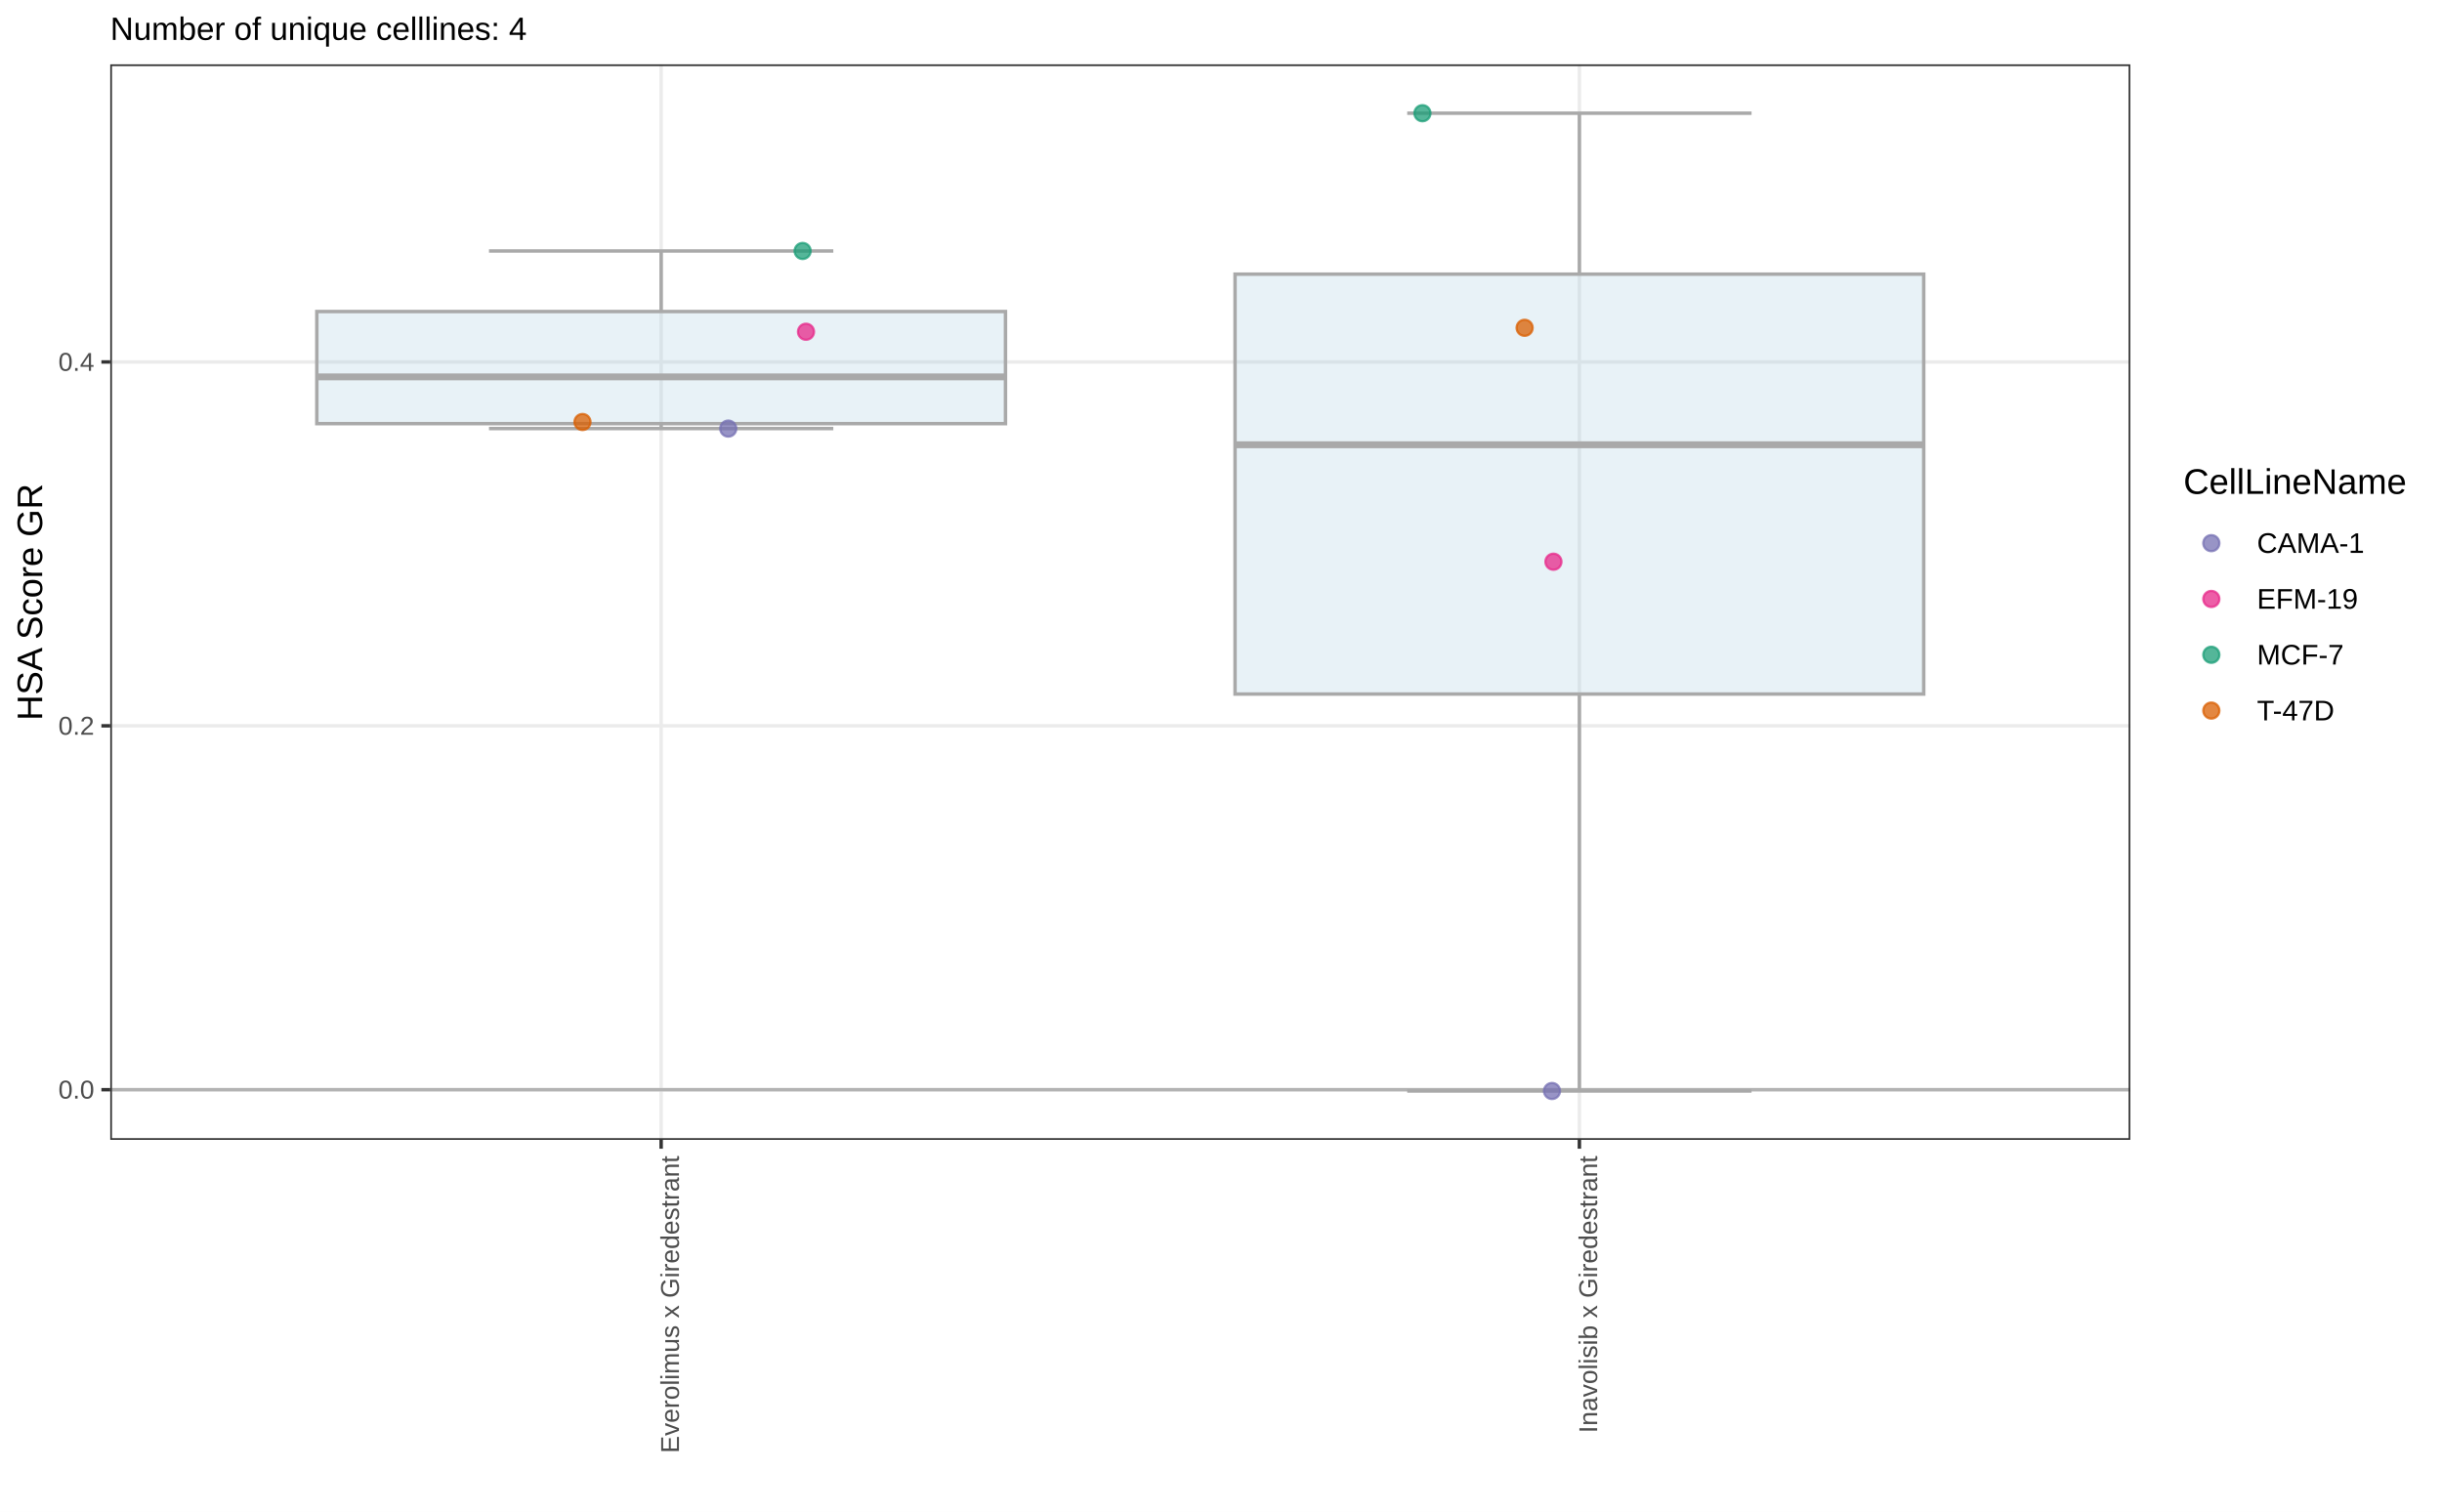
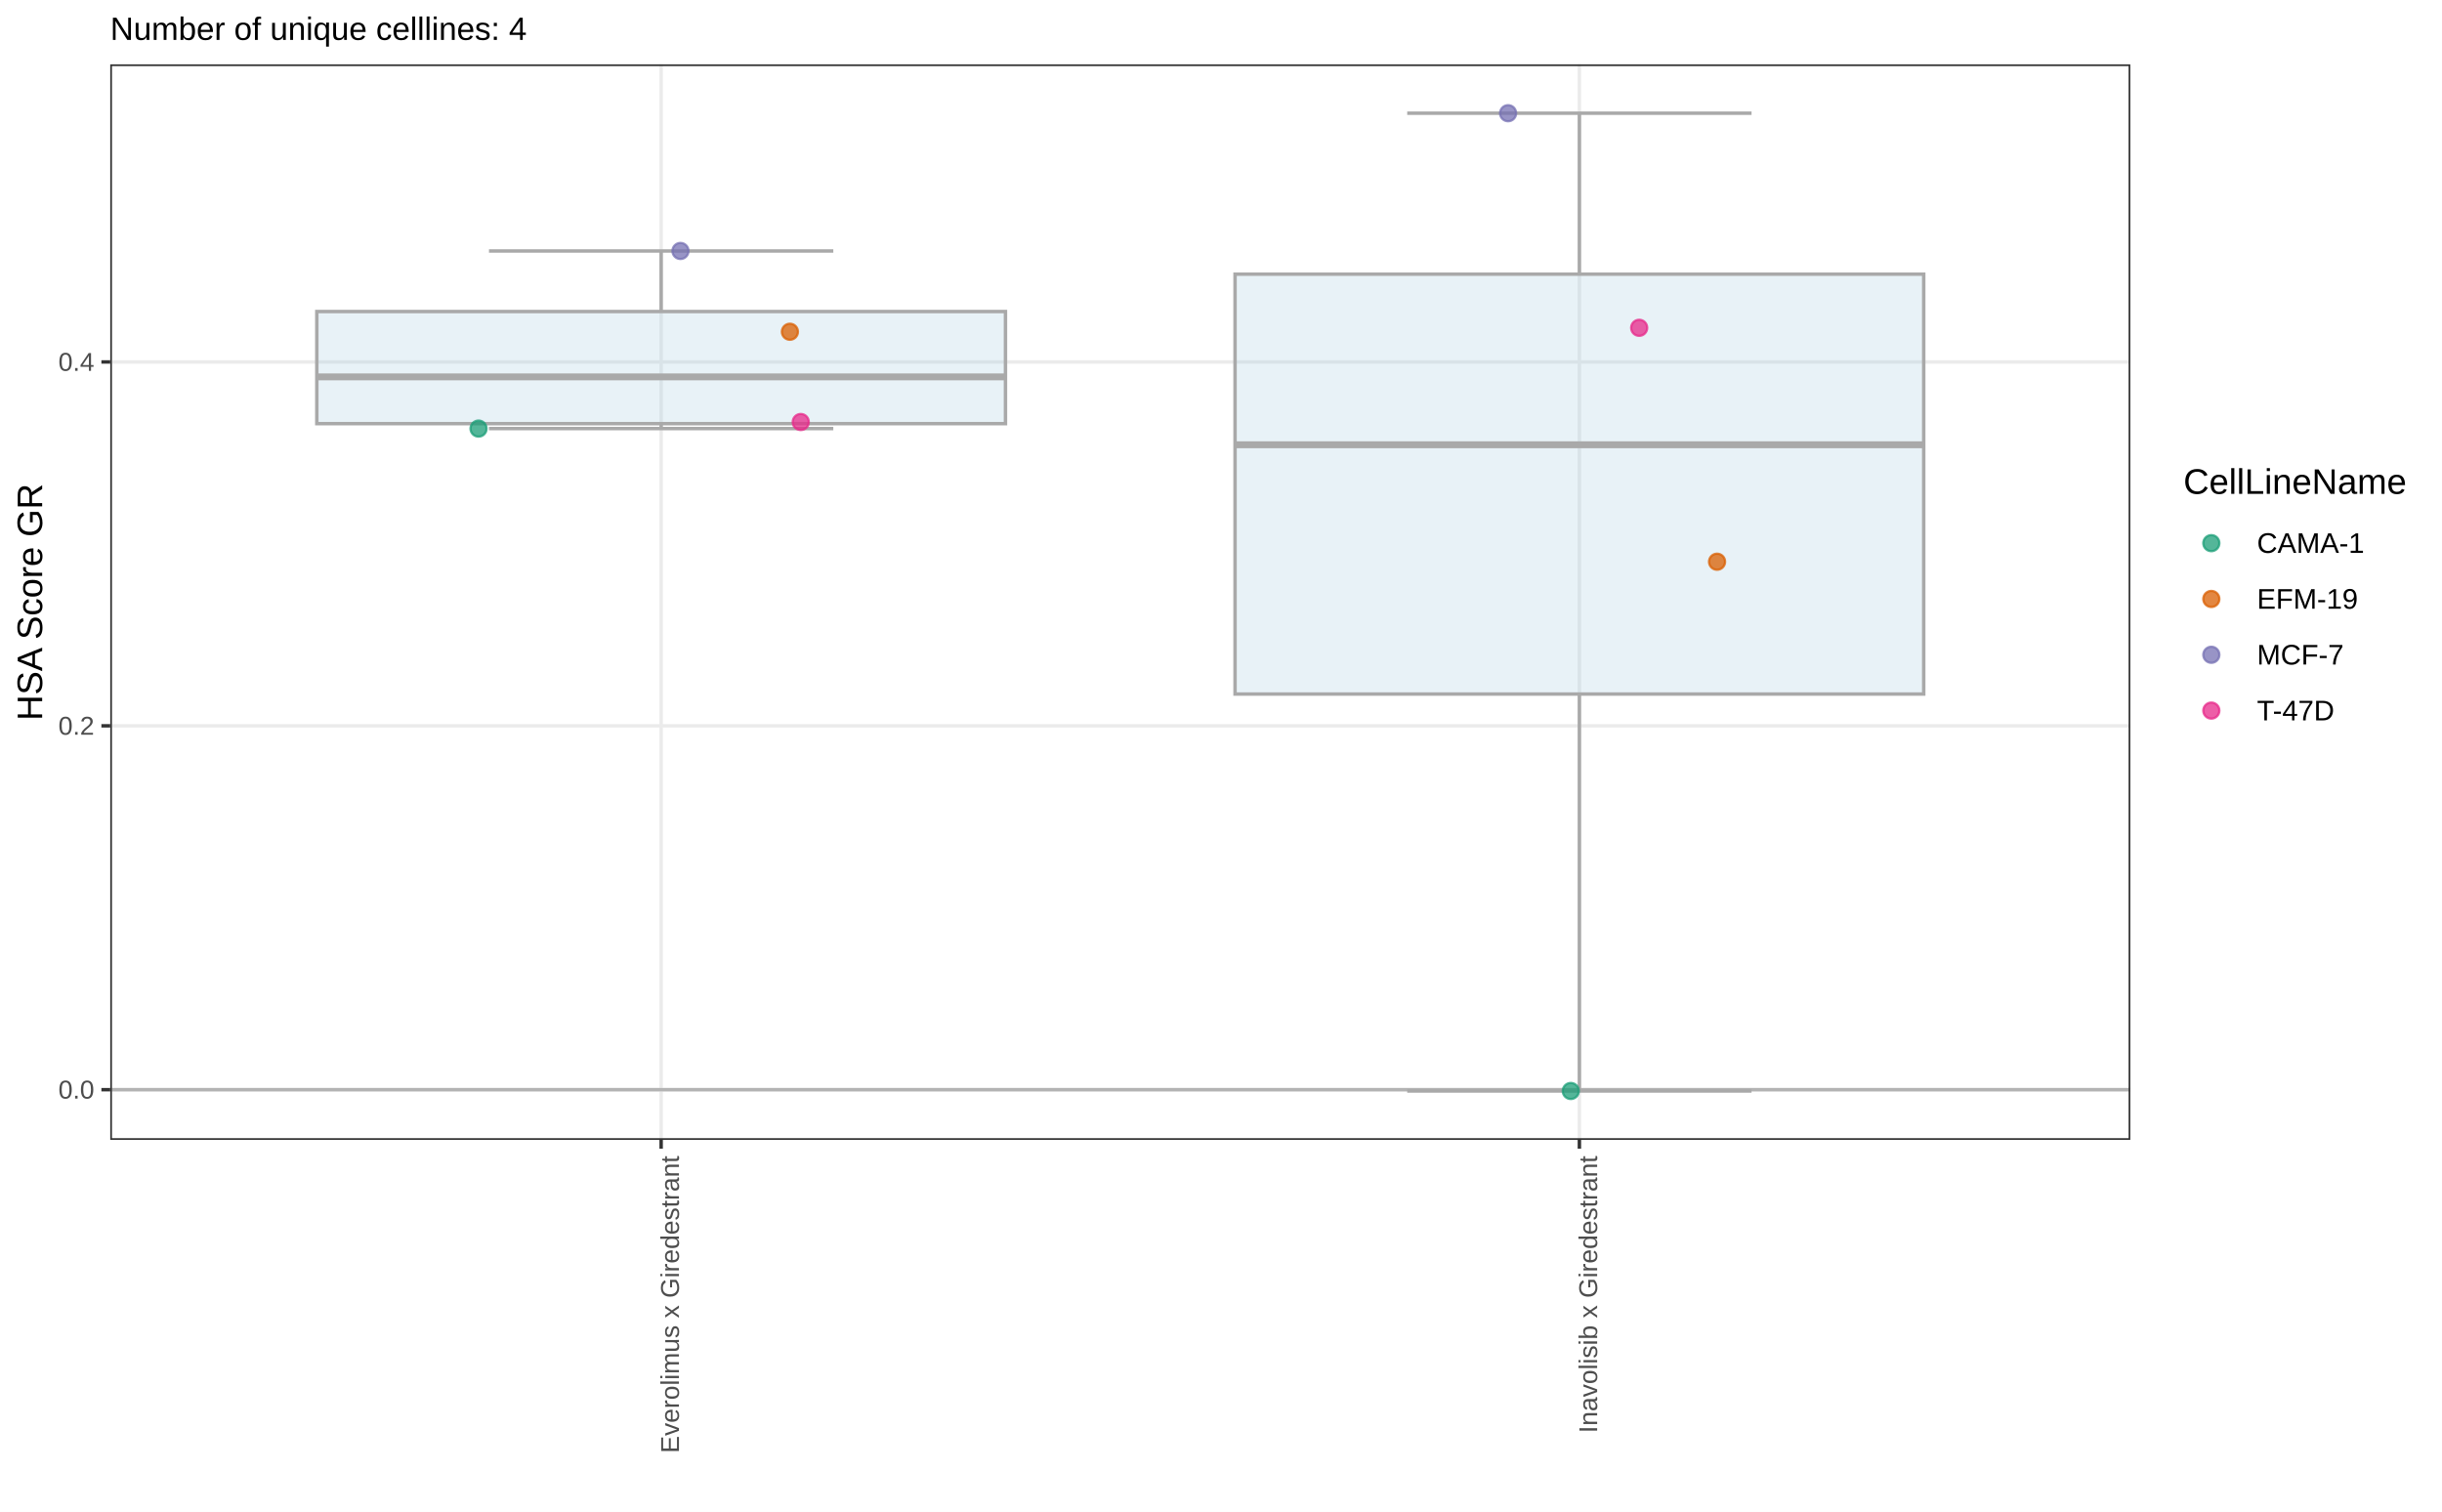
<svg xmlns="http://www.w3.org/2000/svg" width="756.00pt" height="468.00pt" viewBox="0 0 756.00 468.00">
  <g class="svglite">
    <defs>
      <style type="text/css">
    .svglite line, .svglite polyline, .svglite polygon, .svglite path, .svglite rect, .svglite circle {
      fill: none;
      stroke: #000000;
      stroke-linecap: round;
      stroke-linejoin: round;
      stroke-miterlimit: 10.00;
    }
    .svglite text {
      white-space: pre;
    }
    .svglite g.glyphgroup path {
      fill: inherit;
      stroke: none;
    }
  </style>
    </defs>
    <rect width="100%" height="100%" style="stroke: none; fill: #FFFFFF;" />
    <defs>
      <clipPath id="cpMC4wMHw3NTYuMDB8MC4wMHw0NjguMDA=">
        <rect x="0.00" y="0.00" width="756.00" height="468.00" />
      </clipPath>
    </defs>
    <g clip-path="url(#cpMC4wMHw3NTYuMDB8MC4wMHw0NjguMDA=)">
      <rect x="0.00" y="-0" width="756.00" height="468.00" style="stroke-width: 1.07; stroke: #FFFFFF; fill: #FFFFFF;" />
    </g>
    <defs>
      <clipPath id="cpMzQuMTN8NjU5LjUxfDE5LjkyfDM1Mi45MQ==">
        <rect x="34.13" y="19.92" width="625.38" height="332.99" />
      </clipPath>
    </defs>
    <g clip-path="url(#cpMzQuMTN8NjU5LjUxfDE5LjkyfDM1Mi45MQ==)">
      <rect x="34.13" y="19.92" width="625.38" height="332.99" style="stroke-width: 1.07; stroke: none; fill: #FFFFFF;" />
      <polyline points="34.13,337.37 659.51,337.37 " style="stroke-width: 1.07; stroke: #EBEBEB; stroke-linecap: butt;" />
      <polyline points="34.13,224.72 659.51,224.72 " style="stroke-width: 1.07; stroke: #EBEBEB; stroke-linecap: butt;" />
      <polyline points="34.13,112.06 659.51,112.06 " style="stroke-width: 1.07; stroke: #EBEBEB; stroke-linecap: butt;" />
      <polyline points="204.68,352.91 204.68,19.92 " style="stroke-width: 1.07; stroke: #EBEBEB; stroke-linecap: butt;" />
      <polyline points="488.95,352.91 488.95,19.92 " style="stroke-width: 1.07; stroke: #EBEBEB; stroke-linecap: butt;" />
      <line x1="34.13" y1="337.37" x2="659.51" y2="337.37" style="stroke-width: 1.07; stroke: #B3B3B3; stroke-linecap: butt;" />
      <line x1="151.38" y1="77.70" x2="257.98" y2="77.70" style="stroke-width: 1.07; stroke: #A9A9A9; stroke-linecap: butt;" />
      <line x1="151.38" y1="132.69" x2="257.98" y2="132.69" style="stroke-width: 1.07; stroke: #A9A9A9; stroke-linecap: butt;" />
      <line x1="204.68" y1="96.45" x2="204.68" y2="77.70" style="stroke-width: 1.07; stroke: #A9A9A9; stroke-linecap: butt;" />
      <line x1="204.68" y1="131.16" x2="204.68" y2="132.69" style="stroke-width: 1.07; stroke: #A9A9A9; stroke-linecap: butt;" />
      <polygon points="98.08,96.45 98.08,131.16 311.28,131.16 311.28,96.45 98.08,96.45 " style="stroke-width: 1.07; stroke: #A9A9A9; stroke-linecap: butt; stroke-linejoin: miter; fill: #A6CEE3; fill-opacity: 0.25;" />
      <line x1="98.08" y1="116.68" x2="311.28" y2="116.68" style="stroke-width: 2.13; stroke: #A9A9A9; stroke-linecap: butt; stroke-linejoin: miter;" />
      <line x1="435.65" y1="35.05" x2="542.25" y2="35.05" style="stroke-width: 1.07; stroke: #A9A9A9; stroke-linecap: butt;" />
      <line x1="435.65" y1="337.77" x2="542.25" y2="337.77" style="stroke-width: 1.07; stroke: #A9A9A9; stroke-linecap: butt;" />
      <line x1="488.95" y1="84.88" x2="488.95" y2="35.05" style="stroke-width: 1.07; stroke: #A9A9A9; stroke-linecap: butt;" />
      <line x1="488.95" y1="214.88" x2="488.95" y2="337.77" style="stroke-width: 1.07; stroke: #A9A9A9; stroke-linecap: butt;" />
      <polygon points="382.35,84.88 382.35,214.88 595.55,214.88 595.55,84.88 382.35,84.88 " style="stroke-width: 1.07; stroke: #A9A9A9; stroke-linecap: butt; stroke-linejoin: miter; fill: #A6CEE3; fill-opacity: 0.25;" />
      <line x1="382.35" y1="137.70" x2="595.55" y2="137.70" style="stroke-width: 2.13; stroke: #A9A9A9; stroke-linecap: butt; stroke-linejoin: miter;" />
-       <circle cx="248.48" cy="77.70" r="2.49" style="stroke-width: 0.71; stroke: #1B9E77; stroke-opacity: 0.75; fill: #1B9E77; fill-opacity: 0.75;" />
-       <circle cx="440.36" cy="35.05" r="2.49" style="stroke-width: 0.71; stroke: #1B9E77; stroke-opacity: 0.75; fill: #1B9E77; fill-opacity: 0.75;" />
-       <circle cx="180.33" cy="130.65" r="2.49" style="stroke-width: 0.71; stroke: #D95F02; stroke-opacity: 0.75; fill: #D95F02; fill-opacity: 0.75;" />
-       <circle cx="472.00" cy="101.49" r="2.49" style="stroke-width: 0.71; stroke: #D95F02; stroke-opacity: 0.75; fill: #D95F02; fill-opacity: 0.75;" />
-       <circle cx="225.46" cy="132.69" r="2.49" style="stroke-width: 0.71; stroke: #7570B3; stroke-opacity: 0.75; fill: #7570B3; fill-opacity: 0.75;" />
-       <circle cx="480.47" cy="337.77" r="2.49" style="stroke-width: 0.71; stroke: #7570B3; stroke-opacity: 0.75; fill: #7570B3; fill-opacity: 0.75;" />
-       <circle cx="249.52" cy="102.71" r="2.49" style="stroke-width: 0.71; stroke: #E7298A; stroke-opacity: 0.75; fill: #E7298A; fill-opacity: 0.75;" />
-       <circle cx="480.92" cy="173.91" r="2.49" style="stroke-width: 0.71; stroke: #E7298A; stroke-opacity: 0.75; fill: #E7298A; fill-opacity: 0.75;" />
+       <circle cx="148.15" cy="132.69" r="2.49" style="stroke-width: 0.71; stroke: #1B9E77; stroke-opacity: 0.75; fill: #1B9E77; fill-opacity: 0.75;" />
+       <circle cx="486.29" cy="337.77" r="2.49" style="stroke-width: 0.71; stroke: #1B9E77; stroke-opacity: 0.75; fill: #1B9E77; fill-opacity: 0.75;" />
+       <circle cx="244.54" cy="102.71" r="2.49" style="stroke-width: 0.71; stroke: #D95F02; stroke-opacity: 0.75; fill: #D95F02; fill-opacity: 0.75;" />
+       <circle cx="531.57" cy="173.91" r="2.49" style="stroke-width: 0.71; stroke: #D95F02; stroke-opacity: 0.75; fill: #D95F02; fill-opacity: 0.75;" />
+       <circle cx="210.66" cy="77.70" r="2.49" style="stroke-width: 0.71; stroke: #7570B3; stroke-opacity: 0.75; fill: #7570B3; fill-opacity: 0.75;" />
+       <circle cx="466.88" cy="35.05" r="2.49" style="stroke-width: 0.71; stroke: #7570B3; stroke-opacity: 0.75; fill: #7570B3; fill-opacity: 0.75;" />
+       <circle cx="247.90" cy="130.65" r="2.49" style="stroke-width: 0.71; stroke: #E7298A; stroke-opacity: 0.75; fill: #E7298A; fill-opacity: 0.75;" />
+       <circle cx="507.46" cy="101.49" r="2.49" style="stroke-width: 0.71; stroke: #E7298A; stroke-opacity: 0.75; fill: #E7298A; fill-opacity: 0.75;" />
      <rect x="34.13" y="19.92" width="625.38" height="332.99" style="stroke-width: 1.07; stroke: #333333;" />
    </g>
    <g clip-path="url(#cpMC4wMHw3NTYuMDB8MC4wMHw0NjguMDA=)">
      <text x="29.19" y="340.12" text-anchor="end" style="font-size: 8.00px;fill: #4D4D4D; font-family: &quot;Liberation Sans&quot;;" textLength="11.12px" lengthAdjust="spacingAndGlyphs">0.0</text>
      <text x="29.19" y="227.47" text-anchor="end" style="font-size: 8.00px;fill: #4D4D4D; font-family: &quot;Liberation Sans&quot;;" textLength="11.12px" lengthAdjust="spacingAndGlyphs">0.2</text>
      <text x="29.19" y="114.81" text-anchor="end" style="font-size: 8.00px;fill: #4D4D4D; font-family: &quot;Liberation Sans&quot;;" textLength="11.12px" lengthAdjust="spacingAndGlyphs">0.4</text>
      <polyline points="31.39,337.37 34.13,337.37 " style="stroke-width: 1.07; stroke: #333333; stroke-linecap: butt;" />
      <polyline points="31.39,224.72 34.13,224.72 " style="stroke-width: 1.07; stroke: #333333; stroke-linecap: butt;" />
      <polyline points="31.39,112.06 34.13,112.06 " style="stroke-width: 1.07; stroke: #333333; stroke-linecap: butt;" />
      <polyline points="204.68,355.65 204.68,352.91 " style="stroke-width: 1.07; stroke: #333333; stroke-linecap: butt;" />
      <polyline points="488.95,355.65 488.95,352.91 " style="stroke-width: 1.07; stroke: #333333; stroke-linecap: butt;" />
      <text transform="translate(210.19,357.84) rotate(-90)" text-anchor="end" style="font-size: 8.00px;fill: #4D4D4D; font-family: &quot;Liberation Sans&quot;;" textLength="92.09px" lengthAdjust="spacingAndGlyphs">Everolimus x Giredestrant</text>
      <text transform="translate(494.45,357.84) rotate(-90)" text-anchor="end" style="font-size: 8.00px;fill: #4D4D4D; font-family: &quot;Liberation Sans&quot;;" textLength="85.86px" lengthAdjust="spacingAndGlyphs">Inavolisib x Giredestrant</text>
      <text transform="translate(13.05,186.41) rotate(-90)" text-anchor="middle" style="font-size: 11.00px; font-family: &quot;Liberation Sans&quot;;" textLength="73.39px" lengthAdjust="spacingAndGlyphs">HSA Score GR</text>
      <rect x="670.47" y="138.71" width="80.05" height="95.41" style="stroke-width: 1.07; stroke: none; fill: #FFFFFF;" />
      <text x="675.95" y="152.89" style="font-size: 11.00px; font-family: &quot;Liberation Sans&quot;;" textLength="69.09px" lengthAdjust="spacingAndGlyphs">CellLineName</text>
      <rect x="675.95" y="159.52" width="17.28" height="17.28" style="stroke-width: 1.07; stroke: none; fill: #FFFFFF;" />
-       <circle cx="684.59" cy="168.16" r="2.49" style="stroke-width: 0.71; stroke: #7570B3; stroke-opacity: 0.75; fill: #7570B3; fill-opacity: 0.75;" />
+       <circle cx="684.59" cy="168.16" r="2.49" style="stroke-width: 0.71; stroke: #1B9E77; stroke-opacity: 0.75; fill: #1B9E77; fill-opacity: 0.75;" />
      <rect x="675.95" y="176.80" width="17.28" height="17.28" style="stroke-width: 1.07; stroke: none; fill: #FFFFFF;" />
-       <circle cx="684.59" cy="185.44" r="2.49" style="stroke-width: 0.71; stroke: #E7298A; stroke-opacity: 0.75; fill: #E7298A; fill-opacity: 0.75;" />
+       <circle cx="684.59" cy="185.44" r="2.49" style="stroke-width: 0.71; stroke: #D95F02; stroke-opacity: 0.75; fill: #D95F02; fill-opacity: 0.75;" />
      <rect x="675.95" y="194.08" width="17.28" height="17.28" style="stroke-width: 1.07; stroke: none; fill: #FFFFFF;" />
-       <circle cx="684.59" cy="202.72" r="2.49" style="stroke-width: 0.71; stroke: #1B9E77; stroke-opacity: 0.75; fill: #1B9E77; fill-opacity: 0.75;" />
+       <circle cx="684.59" cy="202.72" r="2.49" style="stroke-width: 0.71; stroke: #7570B3; stroke-opacity: 0.75; fill: #7570B3; fill-opacity: 0.75;" />
      <rect x="675.95" y="211.36" width="17.28" height="17.28" style="stroke-width: 1.07; stroke: none; fill: #FFFFFF;" />
-       <circle cx="684.59" cy="220.00" r="2.49" style="stroke-width: 0.71; stroke: #D95F02; stroke-opacity: 0.75; fill: #D95F02; fill-opacity: 0.75;" />
+       <circle cx="684.59" cy="220.00" r="2.49" style="stroke-width: 0.71; stroke: #E7298A; stroke-opacity: 0.75; fill: #E7298A; fill-opacity: 0.75;" />
      <text x="698.71" y="171.18" style="font-size: 8.80px; font-family: &quot;Liberation Sans&quot;;" textLength="33.25px" lengthAdjust="spacingAndGlyphs">CAMA-1</text>
      <text x="698.71" y="188.46" style="font-size: 8.80px; font-family: &quot;Liberation Sans&quot;;" textLength="31.28px" lengthAdjust="spacingAndGlyphs">EFM-19</text>
      <text x="698.71" y="205.74" style="font-size: 8.80px; font-family: &quot;Liberation Sans&quot;;" textLength="26.88px" lengthAdjust="spacingAndGlyphs">MCF-7</text>
      <text x="698.71" y="223.02" style="font-size: 8.80px; font-family: &quot;Liberation Sans&quot;;" textLength="23.94px" lengthAdjust="spacingAndGlyphs">T-47D</text>
      <text x="34.13" y="12.36" style="font-size: 10.00px; font-family: &quot;Liberation Sans&quot;;" textLength="128.97px" lengthAdjust="spacingAndGlyphs">Number of unique celllines: 4</text>
    </g>
  </g>
</svg>
